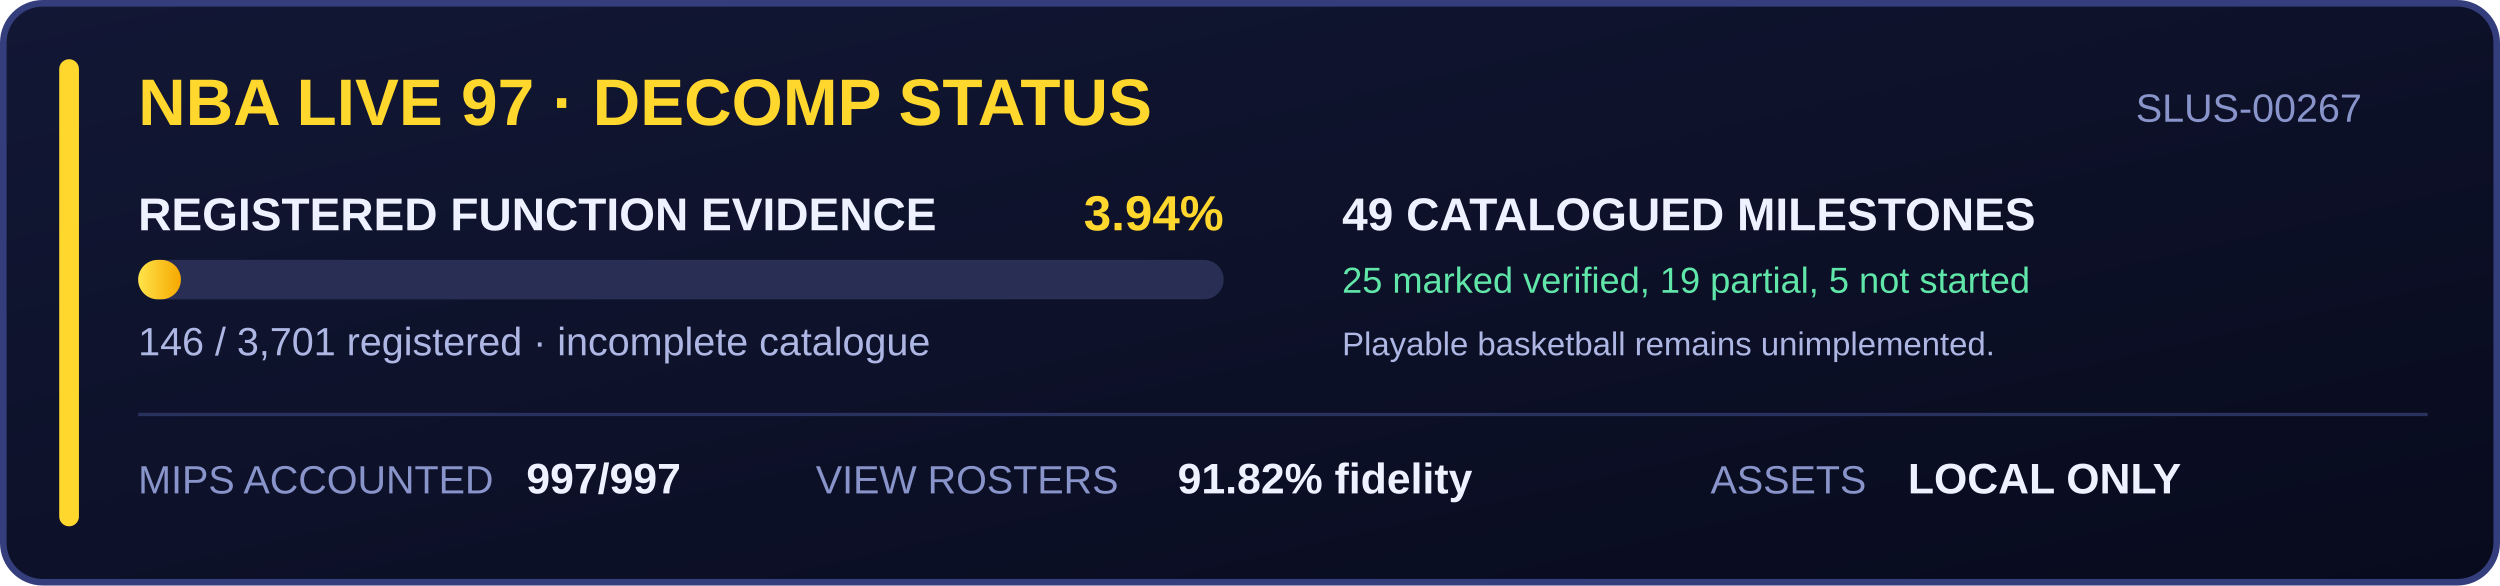
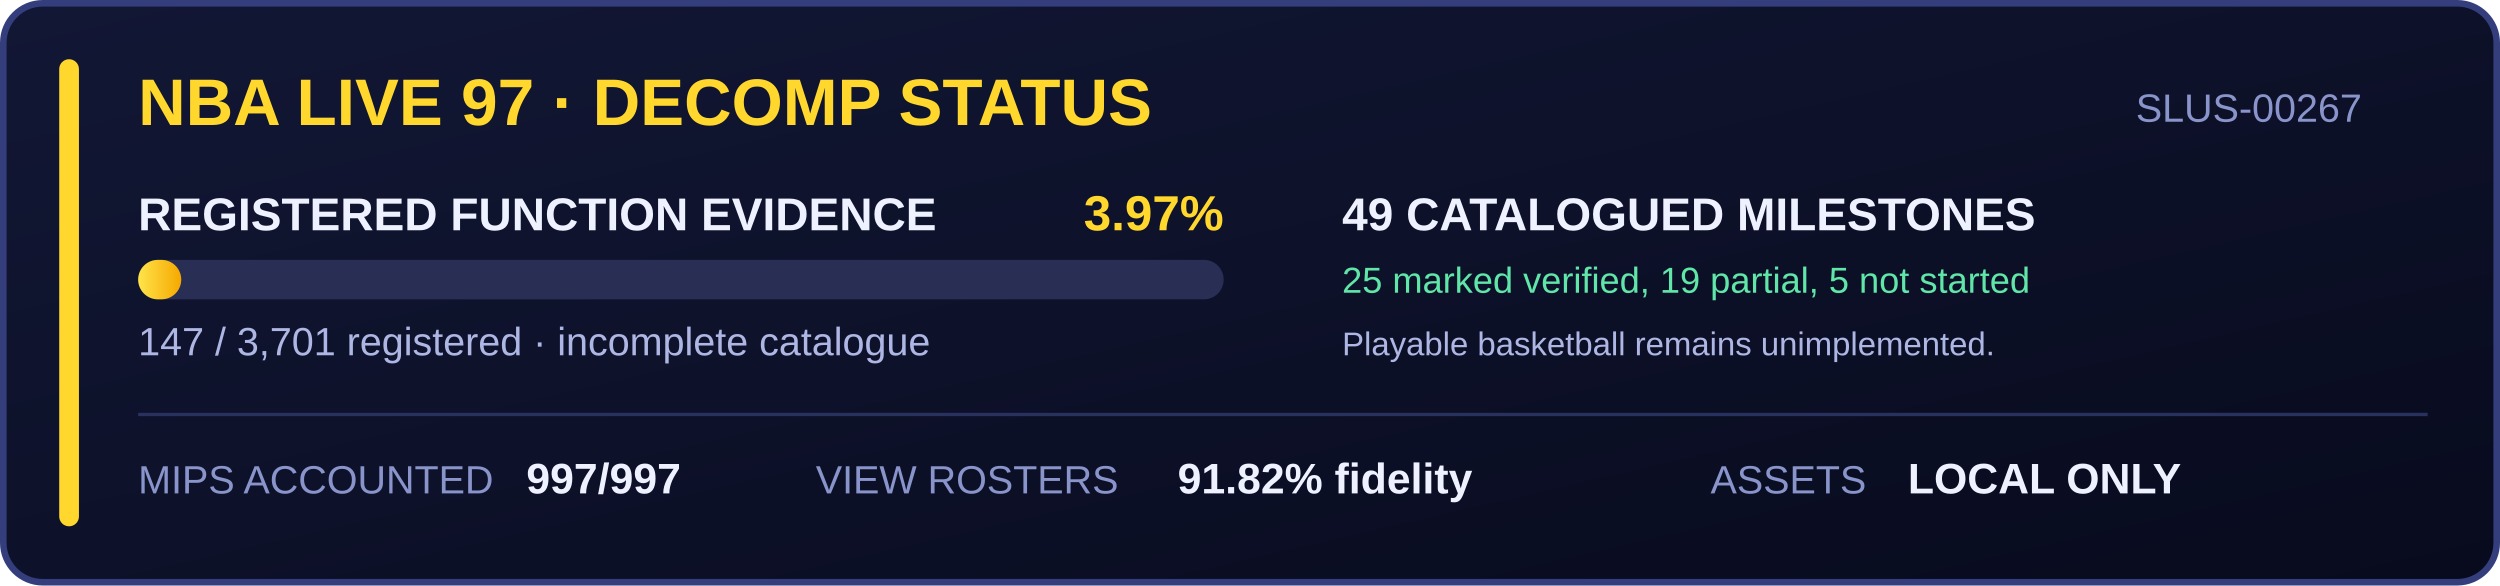
<svg xmlns="http://www.w3.org/2000/svg" width="760" height="178" viewBox="0 0 760 178" role="img" aria-labelledby="title desc">
  <defs>
    <linearGradient id="panel" x1="0" y1="0" x2="1" y2="1">
      <stop stop-color="#121735" />
      <stop offset="1" stop-color="#080b1d" />
    </linearGradient>
    <linearGradient id="gold" x1="0" y1="0" x2="1" y2="0">
      <stop stop-color="#ffe44a" />
      <stop offset="1" stop-color="#f6a800" />
    </linearGradient>
  </defs>
  <rect x="1" y="1" width="758" height="176" rx="12" fill="url(#panel)" stroke="#343e7d" stroke-width="2" />
  <rect x="18" y="18" width="6" height="142" rx="3" fill="#ffd72d" />
  <g font-family="Segoe UI, Arial, sans-serif">
    <text x="42" y="38" fill="#ffd72d" font-size="20" font-weight="700">NBA LIVE 97 · DECOMP STATUS</text>
    <text x="718" y="37" fill="#8994ca" font-size="12" text-anchor="end">SLUS-00267</text>
    <text x="42" y="70" fill="#eef1ff" font-size="14" font-weight="600">REGISTERED FUNCTION EVIDENCE</text>
-     <text x="372" y="70" fill="#ffd72d" font-size="15" font-weight="700" text-anchor="end">3.94%</text>
+     <text x="372" y="70" fill="#ffd72d" font-size="15" font-weight="700" text-anchor="end">3.97%</text>
    <rect x="42" y="79" width="330" height="12" rx="6" fill="#282e54" />
-     <rect x="42" y="79" width="13.0" height="12" rx="6" fill="url(#gold)" />
-     <text x="42" y="108" fill="#aeb7e4" font-size="12">146 / 3,701 registered · incomplete catalogue</text>
+     <rect x="42" y="79" width="13.1" height="12" rx="6" fill="url(#gold)" />
+     <text x="42" y="108" fill="#aeb7e4" font-size="12">147 / 3,701 registered · incomplete catalogue</text>
    <text x="408" y="70" fill="#eef1ff" font-size="14" font-weight="600">49 CATALOGUED MILESTONES</text>
    <text x="408" y="89" fill="#60e6a8" font-size="11">25 marked verified, 19 partial, 5 not started</text>
    <text x="408" y="108" fill="#aeb7e4" font-size="10">Playable basketball remains unimplemented.</text>
    <line x1="42" y1="126" x2="738" y2="126" stroke="#29315f" />
    <text x="42" y="150" fill="#8994ca" font-size="12">MIPS ACCOUNTED</text>
    <text x="160" y="150" fill="#eef1ff" font-size="13" font-weight="700">997/997</text>
    <text x="248" y="150" fill="#8994ca" font-size="12">VIEW ROSTERS</text>
    <text x="358" y="150" fill="#eef1ff" font-size="13" font-weight="700">91.82% fidelity</text>
    <text x="520" y="150" fill="#8994ca" font-size="12">ASSETS</text>
    <text x="580" y="150" fill="#eef1ff" font-size="13" font-weight="700">LOCAL ONLY</text>
  </g>
</svg>
